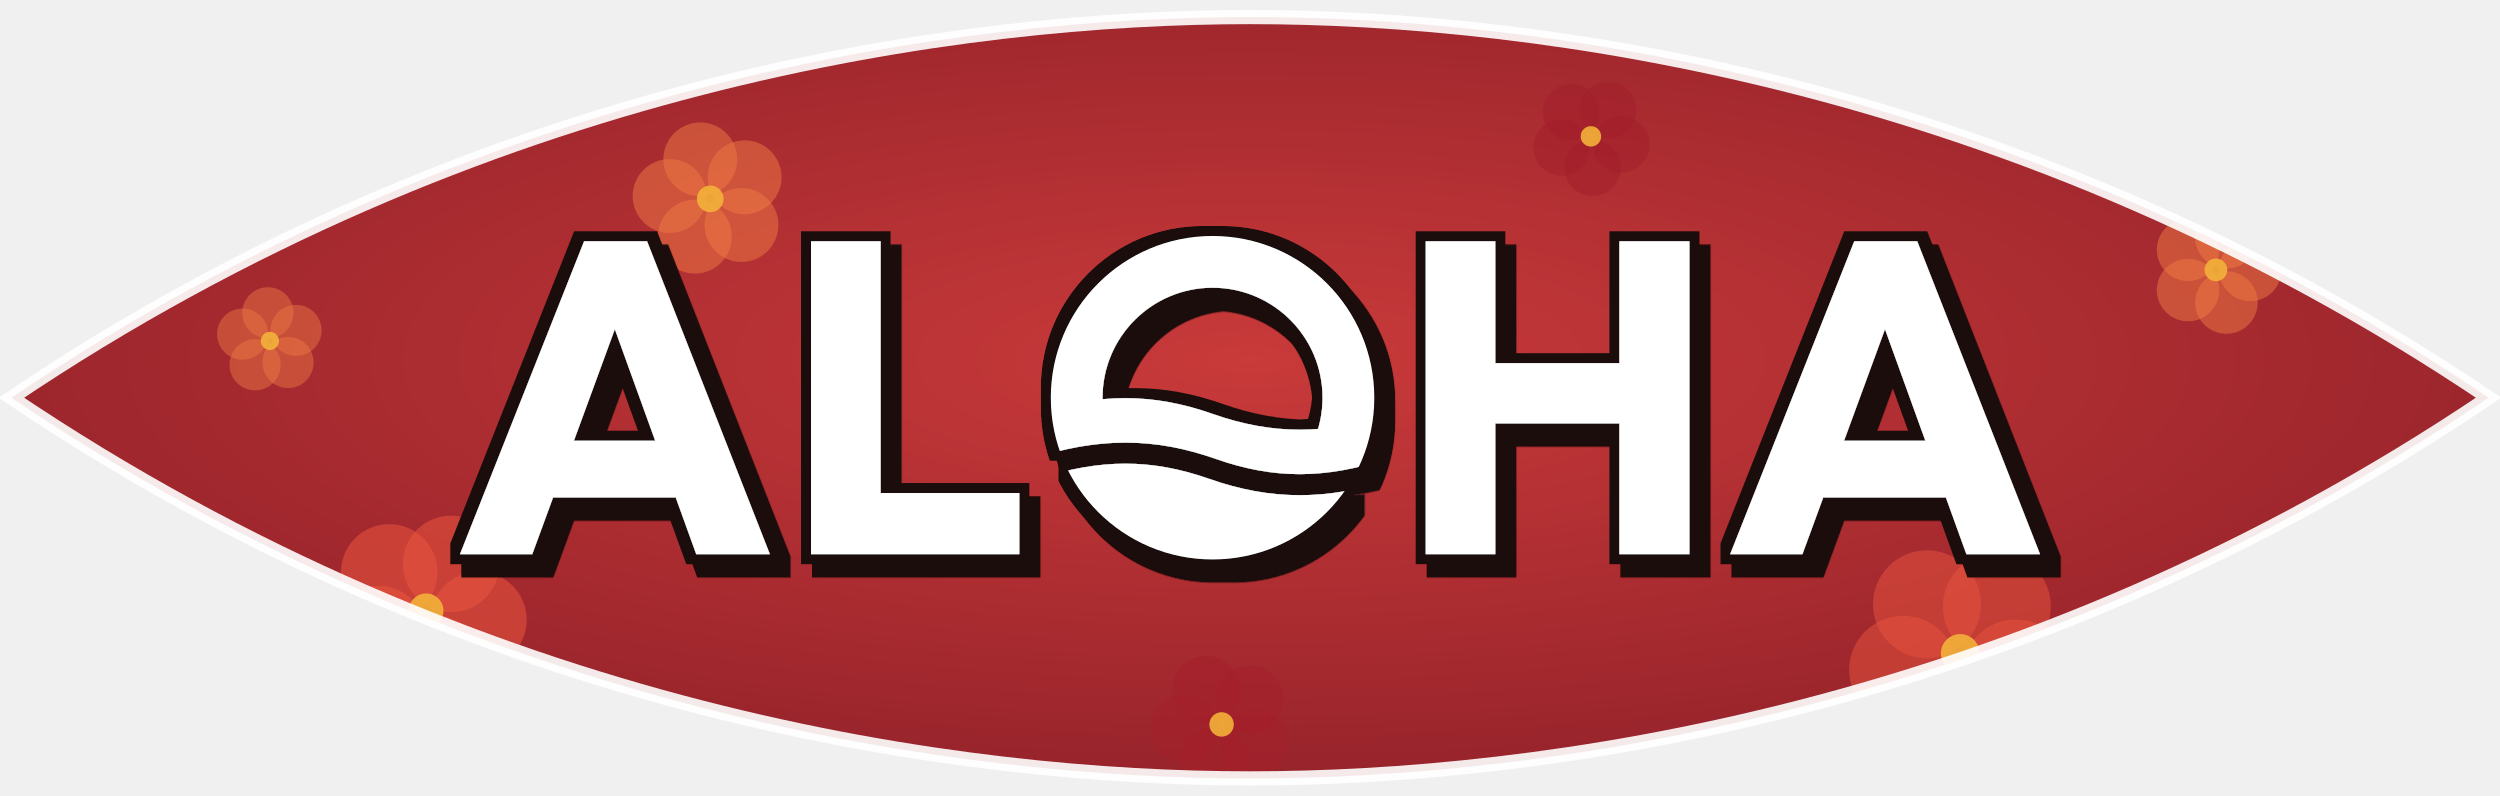
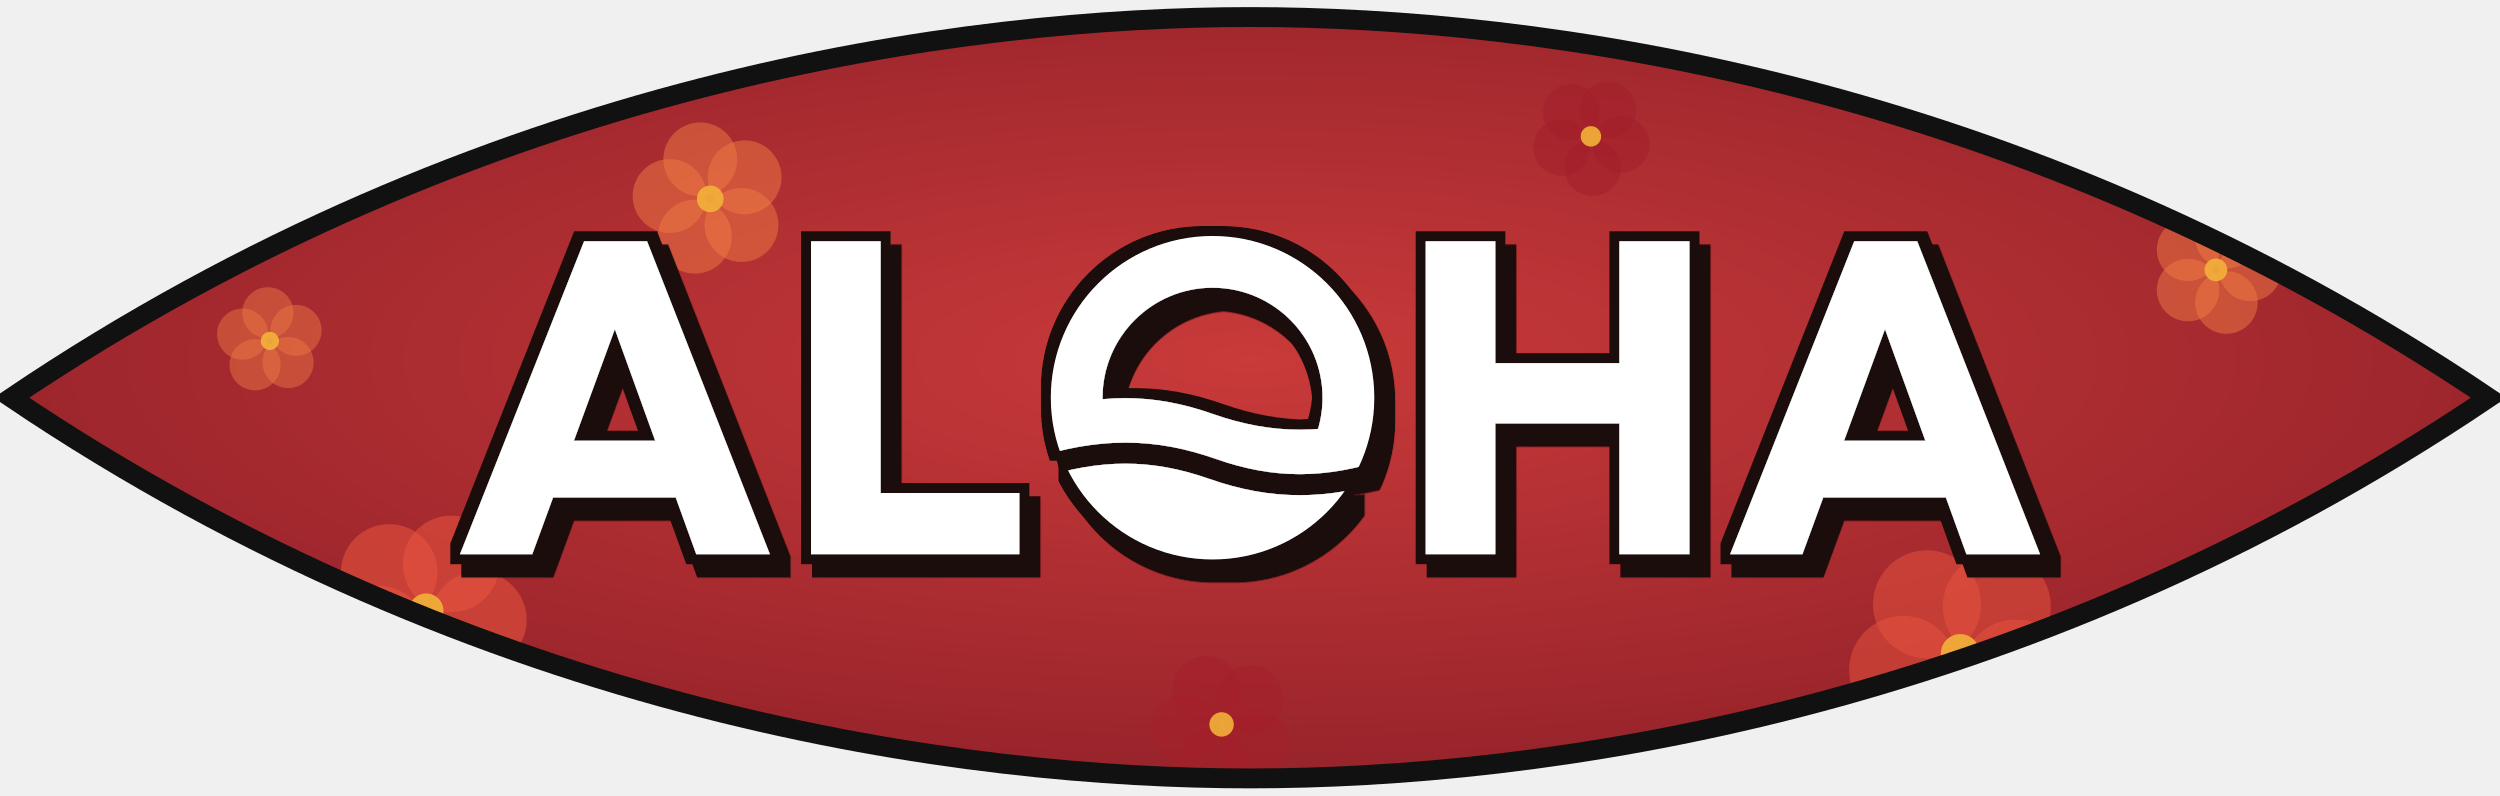
<svg xmlns="http://www.w3.org/2000/svg" viewBox="0 0 880 280" width="880" height="280" role="img" aria-label="ALOHA NOTÍCIAS">
  <defs>
    <radialGradient id="pr-g" cx="50%" cy="45%" r="65%">
      <stop offset="0" stop-color="#c93a3a" />
      <stop offset="1" stop-color="#8e1f28" />
    </radialGradient>
    <clipPath id="pr-c">
      <path id="pr-p" d="M4 140C170 28 340 6 440 6S710 28 876 140C710 252 540 274 440 274S170 252 4 140Z" />
    </clipPath>
    <filter id="pr-f" x="-5%" y="-20%" width="110%" height="150%">
      <feMorphology in="SourceAlpha" operator="dilate" radius="5" result="d" />
      <feFlood flood-color="#1b0a0c" />
      <feComposite in2="d" operator="in" result="borda" />
      <feOffset in="borda" dx="5" dy="6" result="sombra" />
      <feMerge>
        <feMergeNode in="sombra" />
        <feMergeNode in="borda" />
        <feMergeNode in="SourceGraphic" />
      </feMerge>
    </filter>
  </defs>
  <use href="#pr-p" fill="url(#pr-g)" />
  <g clip-path="url(#pr-c)">
    <g fill="#e8553f" fill-opacity="0.55">
      <circle cx="168.4" cy="218.2" r="17.0" />
      <circle cx="152.6" cy="233.5" r="17.0" />
      <circle cx="133.2" cy="223.2" r="17.0" />
      <circle cx="137.0" cy="201.5" r="17.0" />
      <circle cx="158.8" cy="198.5" r="17.0" />
      <circle cx="150" cy="215" r="6.1" fill="#f3b23a" fill-opacity="0.9" />
    </g>
    <g fill="#f07a45" fill-opacity="0.5">
      <circle cx="261.0" cy="79.2" r="13.0" />
      <circle cx="244.6" cy="83.3" r="13.0" />
      <circle cx="235.7" cy="69.0" r="13.0" />
      <circle cx="246.5" cy="56.1" r="13.0" />
      <circle cx="262.1" cy="62.4" r="13.0" />
      <circle cx="250" cy="70" r="4.7" fill="#f3b23a" fill-opacity="0.9" />
    </g>
    <g fill="#e8553f" fill-opacity="0.5">
      <circle cx="709.6" cy="237.1" r="19.0" />
      <circle cx="689.3" cy="250.9" r="19.0" />
      <circle cx="669.9" cy="235.8" r="19.0" />
      <circle cx="678.3" cy="212.7" r="19.0" />
      <circle cx="702.9" cy="213.5" r="19.0" />
      <circle cx="690" cy="230" r="6.8" fill="#f3b23a" fill-opacity="0.9" />
    </g>
    <g fill="#f07a45" fill-opacity="0.5">
      <circle cx="792.1" cy="95.0" r="11.0" />
      <circle cx="783.7" cy="106.5" r="11.0" />
      <circle cx="770.2" cy="102.1" r="11.0" />
      <circle cx="770.2" cy="87.9" r="11.0" />
      <circle cx="783.7" cy="83.5" r="11.0" />
      <circle cx="780" cy="95" r="4.0" fill="#f3b23a" fill-opacity="0.9" />
    </g>
    <g fill="#a31f2b" fill-opacity="0.55">
      <circle cx="441.4" cy="261.6" r="12.0" />
      <circle cx="427.3" cy="267.9" r="12.0" />
      <circle cx="416.9" cy="256.4" r="12.0" />
      <circle cx="424.6" cy="242.9" r="12.0" />
      <circle cx="439.8" cy="246.2" r="12.0" />
      <circle cx="430" cy="255" r="4.3" fill="#f3b23a" fill-opacity="0.9" />
    </g>
    <g fill="#a31f2b" fill-opacity="0.5">
      <circle cx="570.6" cy="50.8" r="10.0" />
      <circle cx="560.6" cy="59.0" r="10.0" />
      <circle cx="549.7" cy="51.9" r="10.0" />
      <circle cx="553.1" cy="39.5" r="10.0" />
      <circle cx="566.0" cy="38.8" r="10.0" />
      <circle cx="560" cy="48" r="3.6" fill="#f3b23a" fill-opacity="0.9" />
    </g>
    <g fill="#f07a45" fill-opacity="0.45">
      <circle cx="101.4" cy="127.6" r="9.0" />
      <circle cx="89.8" cy="128.4" r="9.0" />
      <circle cx="85.4" cy="117.6" r="9.0" />
      <circle cx="94.3" cy="110.1" r="9.0" />
      <circle cx="104.2" cy="116.3" r="9.0" />
      <circle cx="95" cy="120" r="3.2" fill="#f3b23a" fill-opacity="0.9" />
    </g>
  </g>
-   <use href="#pr-p" fill="none" stroke="#fff" stroke-width="5" stroke-opacity=".9" />
+   <use href="#pr-p" fill="none" stroke="#111" stroke-width="7" />
  <g transform="translate(440 140) scale(.78) translate(-399.5 -113)" filter="url(#pr-f)">
    <path d="M43 183.6 99 42.4H127.4L182.8 183.6H149.6L107.2 66.4H118.6L75.6 183.6ZM74.8 158V132.4H151.8V158Z" fill="#fff" />
    <path d="M201.4 183.6V42.4H232.8V183.6ZM225.6 183.6V156H295.4V183.6Z" fill="#fff" />
    <defs>
      <clipPath id="o29-ceu">
        <path d="M302.3,120.3 C331.5,110.81 355.59,110.81 382.6,120.3 S433.7,129.79 462.9,120.3 L462.9,25.4 L302.3,25.4 Z" />
      </clipPath>
      <mask id="o29-m" maskUnits="userSpaceOnUse" x="307.6" y="38" width="150" height="150">
        <circle cx="382.6" cy="113" r="73" fill="#fff" />
        <circle cx="382.6" cy="113" r="49.64" fill="#000" clip-path="url(#o29-ceu)" />
        <path d="M302.3,145.12 C331.5,135.63 355.59,135.63 382.6,145.12 S433.7,154.61 462.9,145.12" fill="none" stroke="#000" stroke-width="9.49" />
      </mask>
    </defs>
    <circle cx="382.6" cy="113" r="73" fill="#fff" mask="url(#o29-m)" />
    <path d="M478.8 183.6V42.4H510.2V183.6ZM566.2 183.6V42.4H597.8V183.6ZM497.6 124.6V97.4H576.6V124.6Z" fill="#fff" />
    <path d="M616.2 183.6 672.2 42.4H700.6L756 183.6H722.8L680.4 66.4H691.8L648.8 183.6ZM648 158V132.4H725V158Z" fill="#fff" />
  </g>
</svg>
